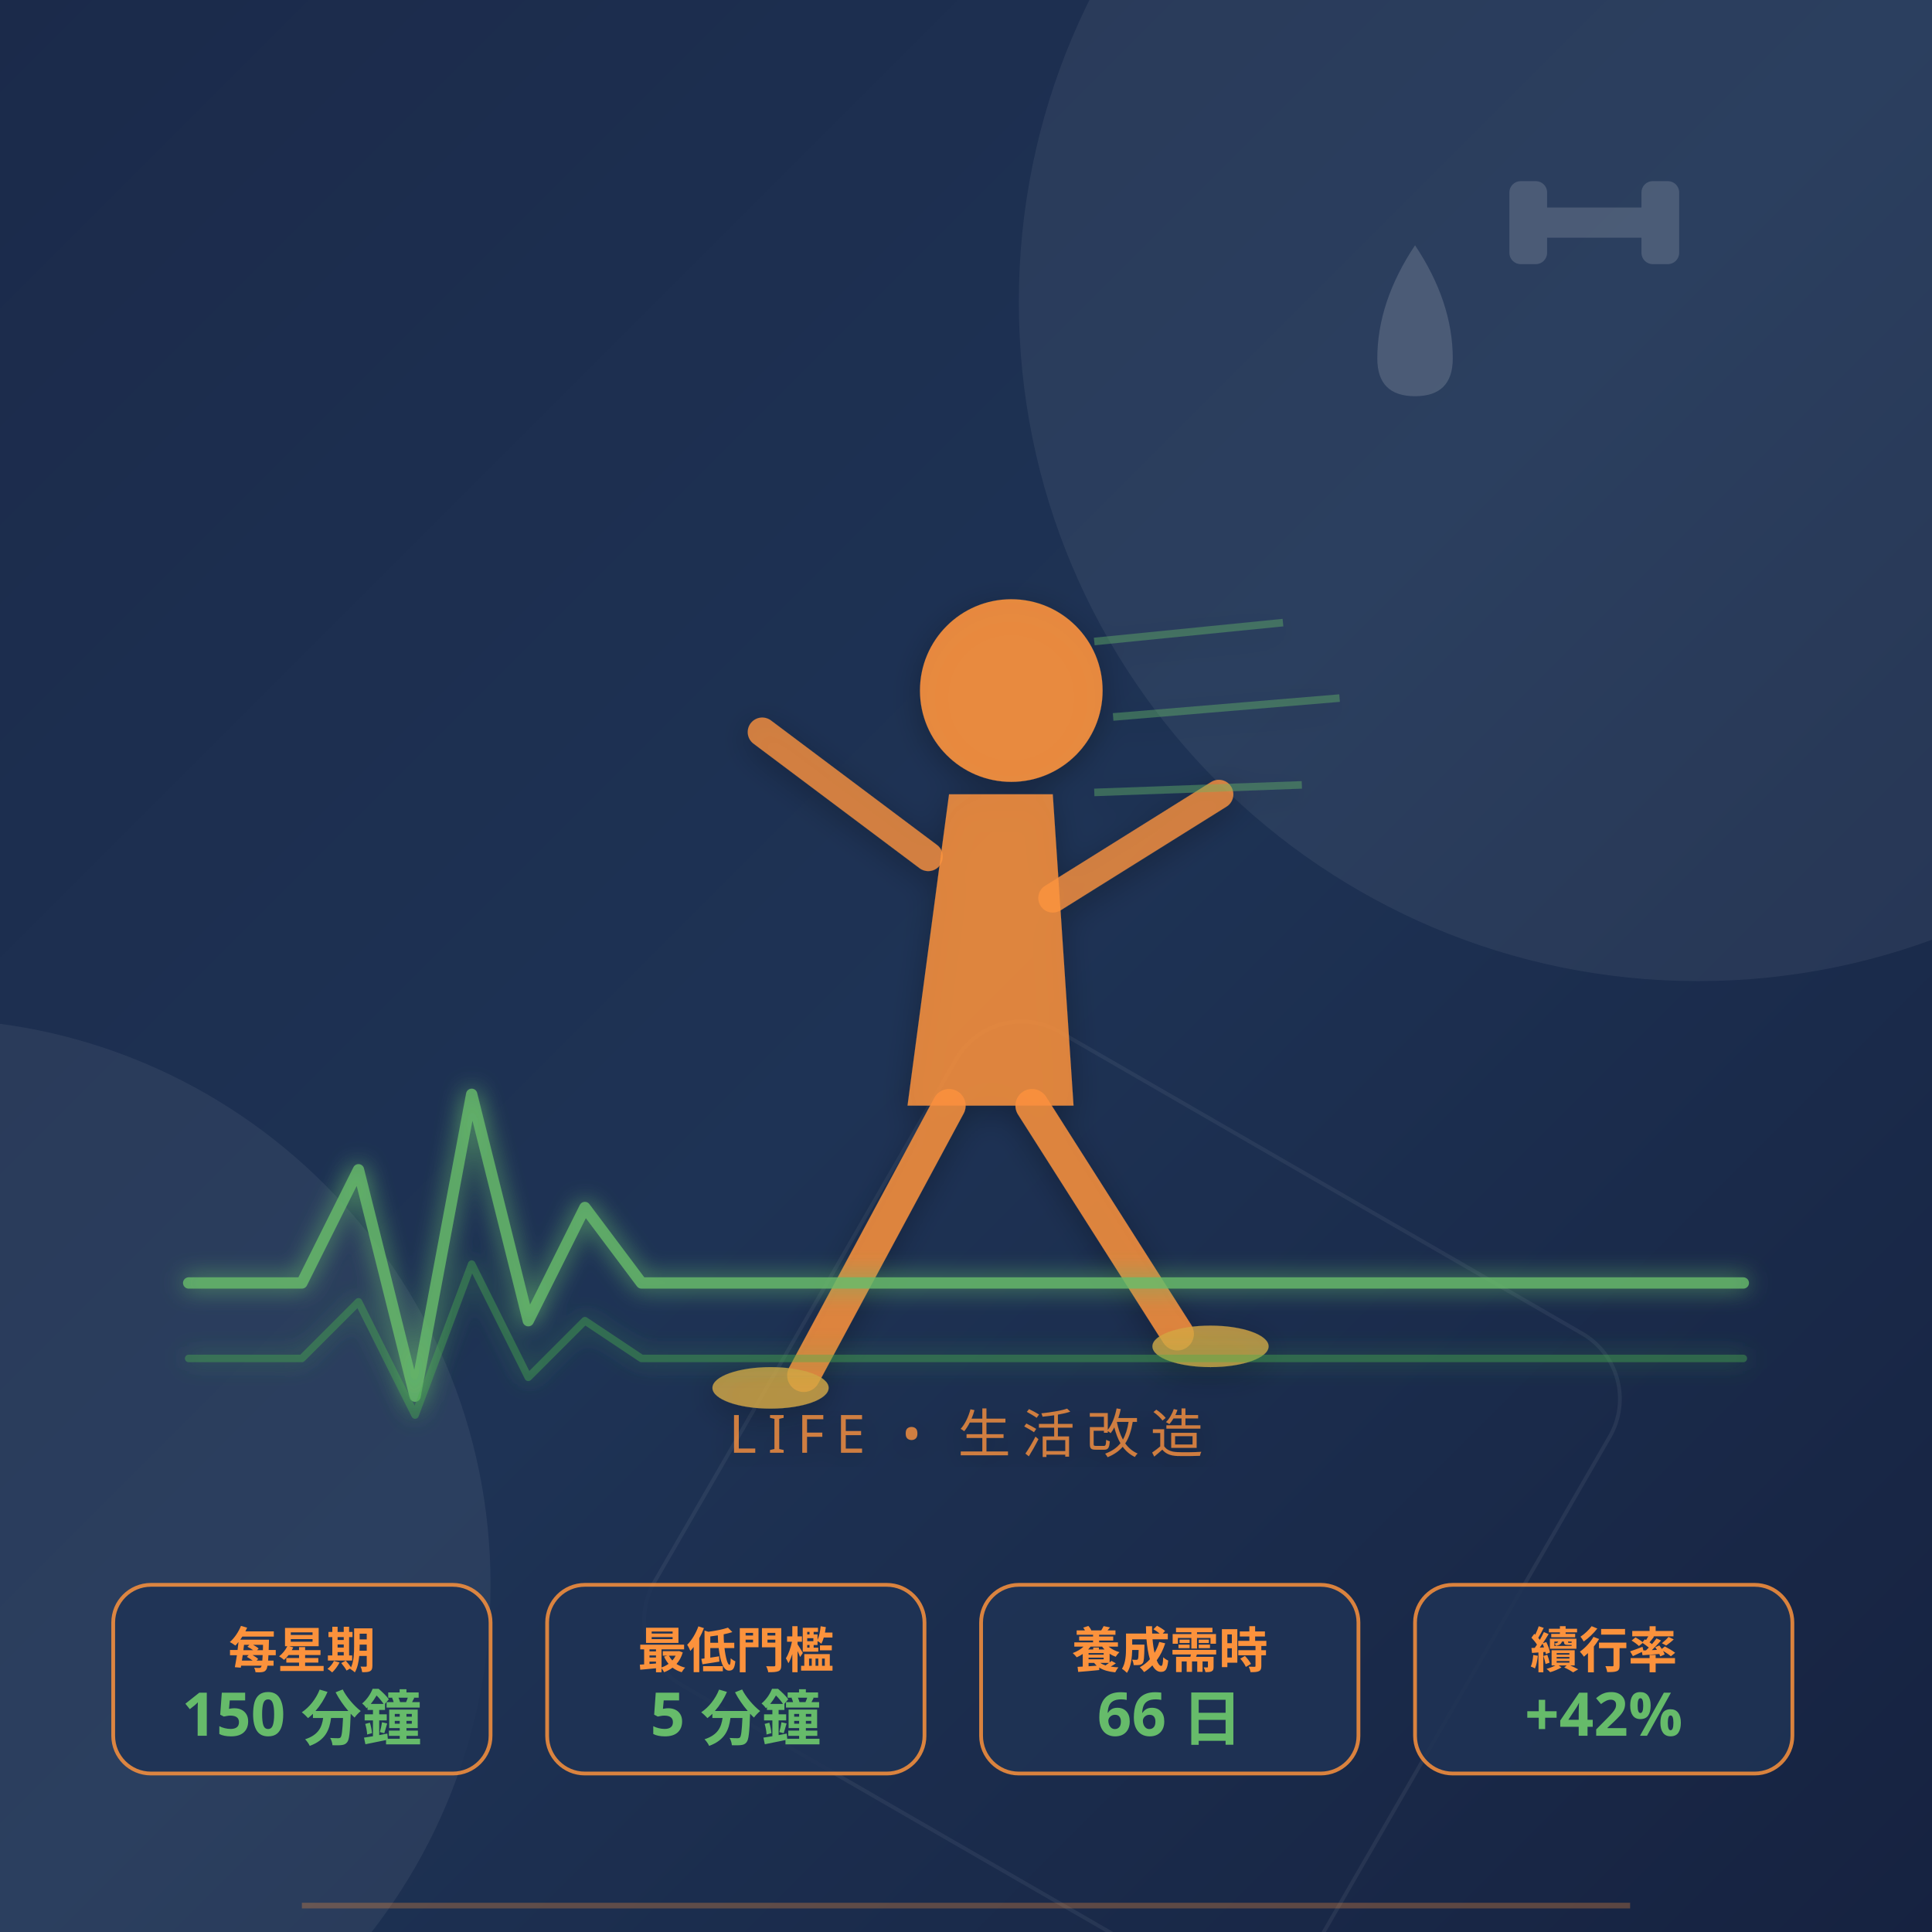
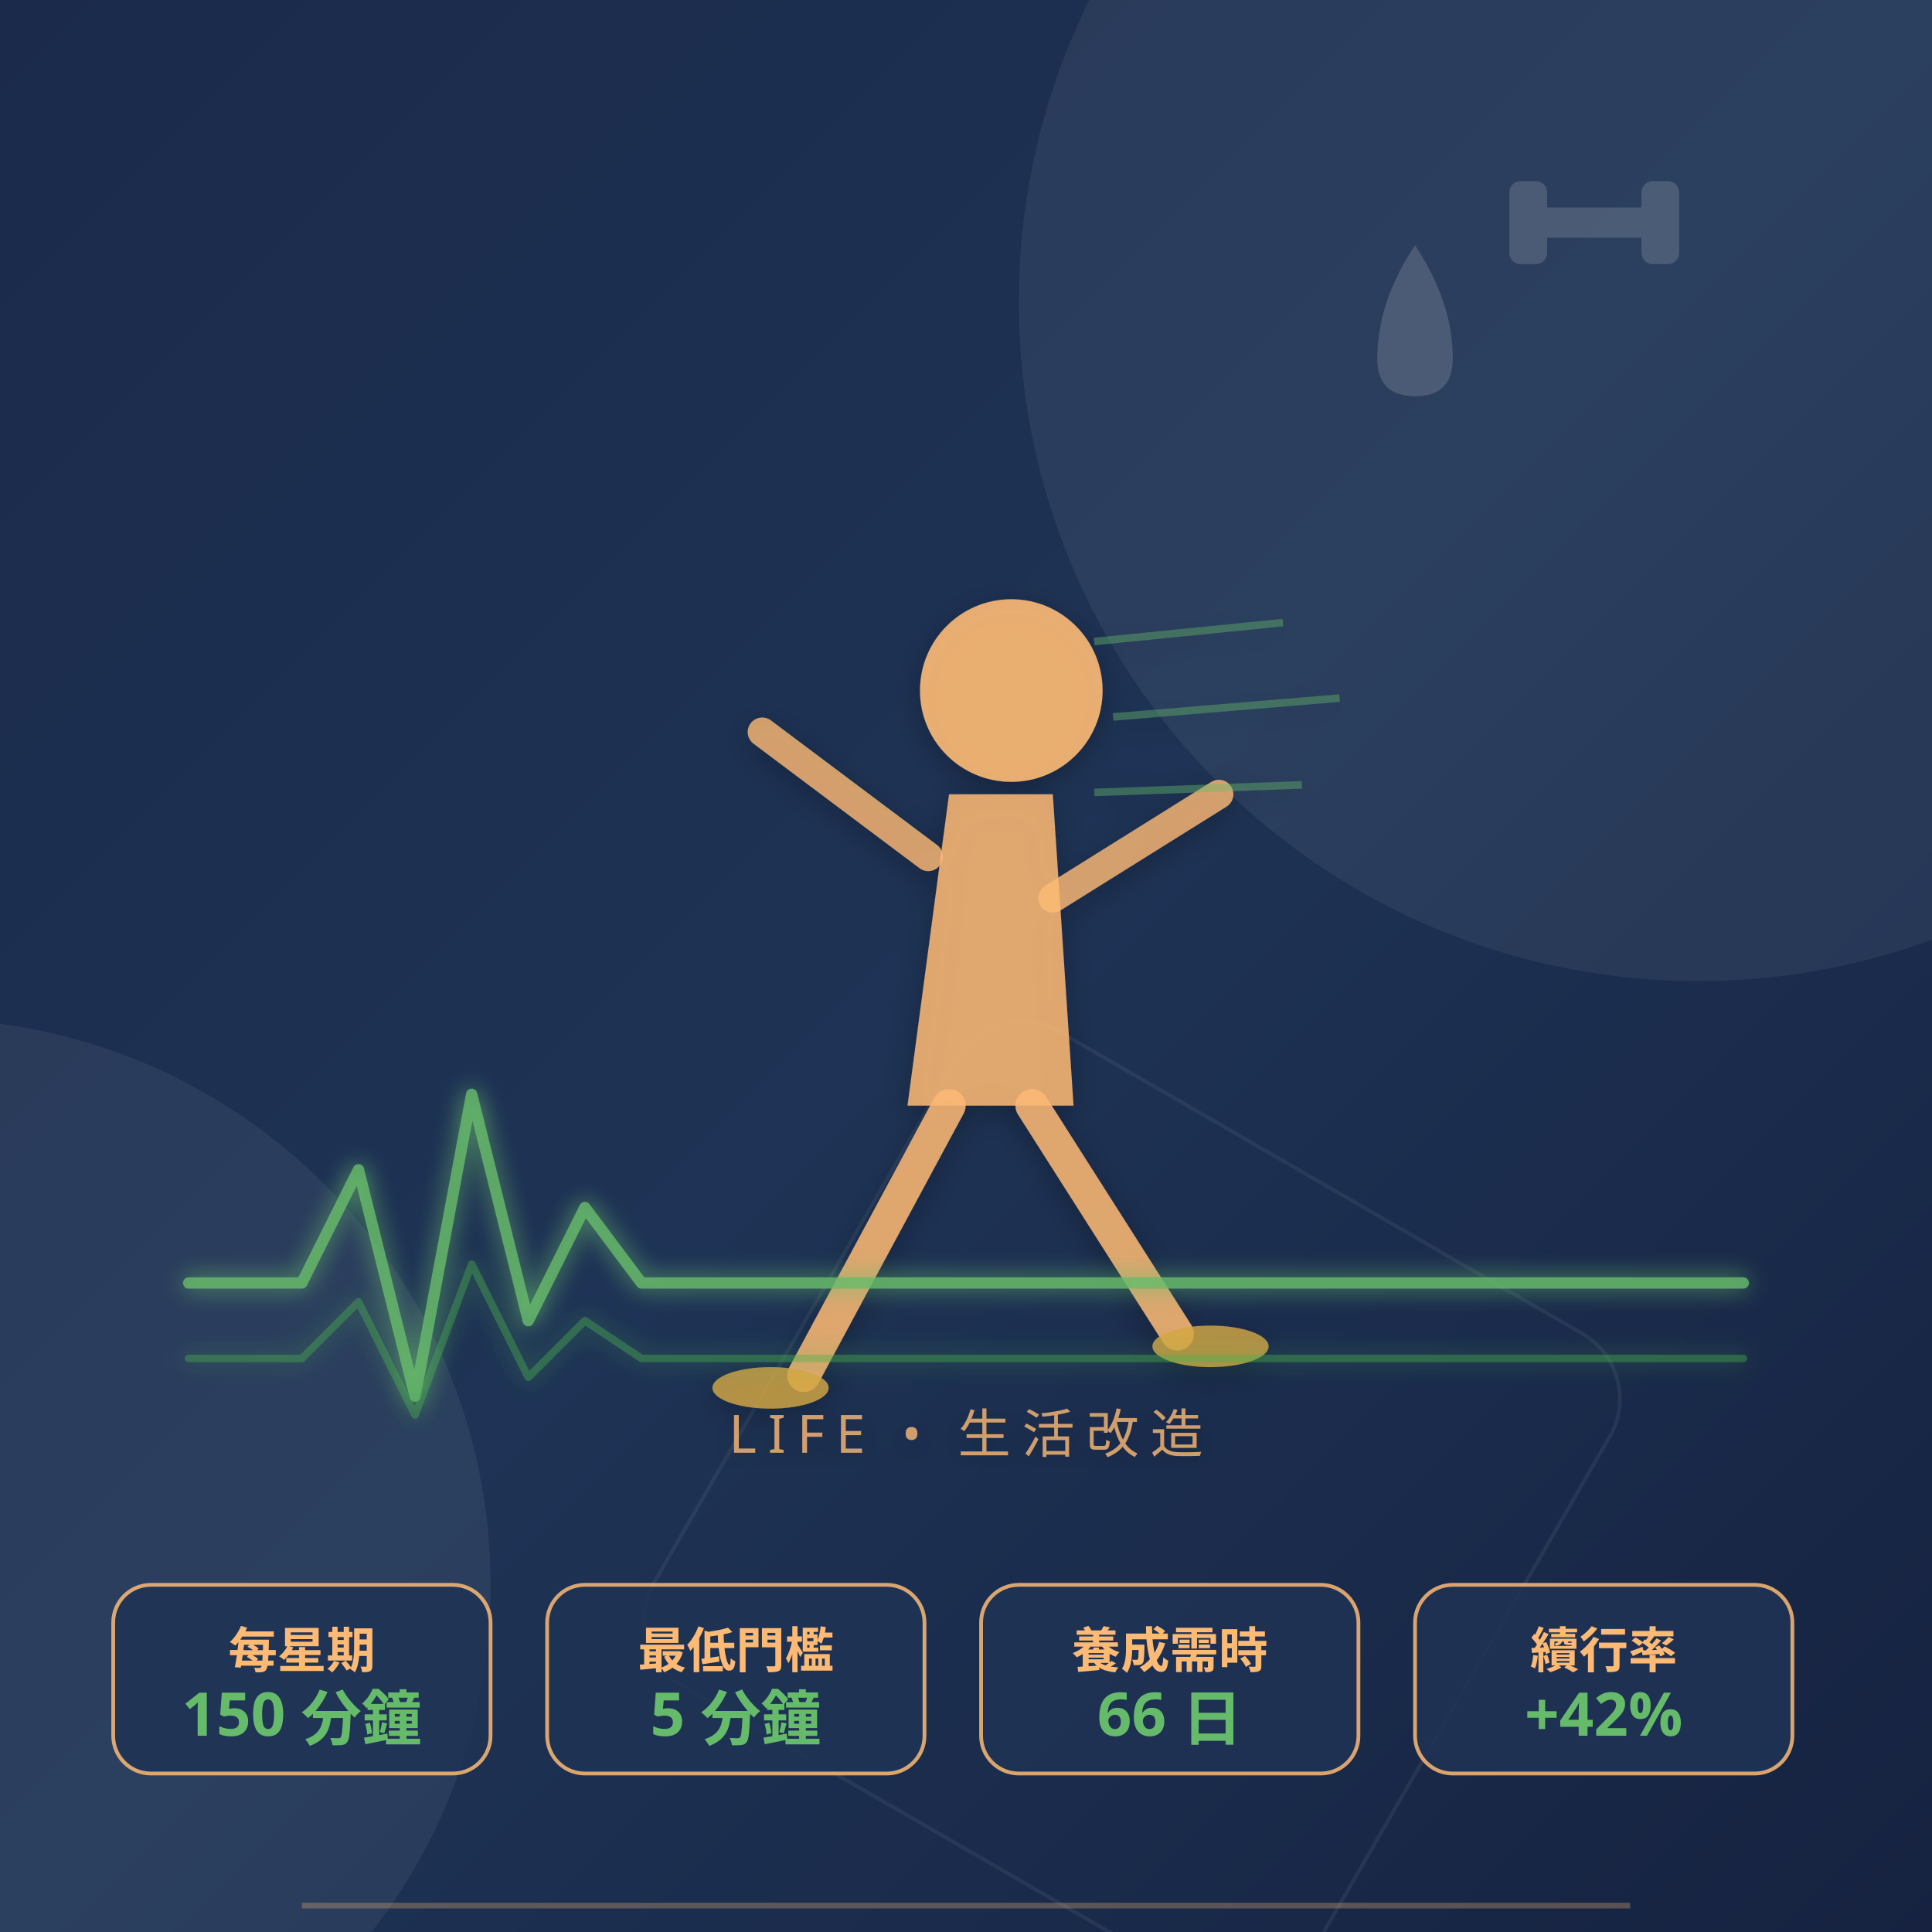
<svg xmlns="http://www.w3.org/2000/svg" viewBox="0 0 512 512" width="512" height="512">
  <defs>
    <linearGradient id="bg" x1="0" y1="0" x2="1" y2="1">
      <stop offset="0%" stop-color="#1B2A4A" />
      <stop offset="50%" stop-color="#1E3355" />
      <stop offset="100%" stop-color="#162240" />
    </linearGradient>
    <linearGradient id="goldGrad" x1="0" y1="0" x2="1" y2="0">
      <stop offset="0%" stop-color="#D4A843" />
-       <stop offset="100%" stop-color="#FB923C" />
+       <stop offset="100%" stop-color="#FDBA74" />
    </linearGradient>
    <linearGradient id="greenGrad" x1="0" y1="0" x2="0" y2="1">
      <stop offset="0%" stop-color="#4CAF50" />
      <stop offset="100%" stop-color="#2E7D32" />
    </linearGradient>
    <linearGradient id="accent" x1="0" y1="0" x2="0" y2="1">
      <stop offset="0%" stop-color="#66BB6A" />
      <stop offset="100%" stop-color="#43A047" />
    </linearGradient>
    <filter id="shadow" x="-10%" y="-10%" width="130%" height="130%">
      <feDropShadow dx="0" dy="2" stdDeviation="4" flood-opacity="0.3" flood-color="#000" />
    </filter>
    <filter id="glow">
      <feGaussianBlur stdDeviation="3" result="blur" />
      <feMerge>
        <feMergeNode in="blur" />
        <feMergeNode in="SourceGraphic" />
      </feMerge>
    </filter>
  </defs>
  <rect width="512" height="512" fill="url(#bg)" />
  <g opacity="0.06">
    <circle cx="450" cy="80" r="180" fill="#FFF" />
    <circle cx="-20" cy="420" r="150" fill="#FFF" />
    <rect x="200" y="300" width="200" height="200" rx="20" fill="none" stroke="#FFF" stroke-width="1" transform="rotate(30 300 400)" />
  </g>
  <g filter="url(#shadow)">
    <g transform="translate(180, 150) scale(1.1)">
-       <circle cx="80" cy="30" r="22" fill="#FB923C" opacity="0.9" />
-       <path d="M65 55 L55 130 L95 130 L90 55 Z" fill="#FB923C" opacity="0.85" />
-       <line x1="60" y1="70" x2="20" y2="40" stroke="#FB923C" stroke-width="7" stroke-linecap="round" opacity="0.8" />
-       <line x1="90" y1="80" x2="130" y2="55" stroke="#FB923C" stroke-width="7" stroke-linecap="round" opacity="0.8" />
-       <line x1="65" y1="130" x2="30" y2="195" stroke="#FB923C" stroke-width="8" stroke-linecap="round" opacity="0.85" />
-       <line x1="85" y1="130" x2="120" y2="185" stroke="#FB923C" stroke-width="8" stroke-linecap="round" opacity="0.85" />
+       <circle cx="80" cy="30" r="22" fill="#FDBA74" opacity="0.9" />
+       <path d="M65 55 L55 130 L95 130 L90 55 Z" fill="#FDBA74" opacity="0.85" />
+       <line x1="60" y1="70" x2="20" y2="40" stroke="#FDBA74" stroke-width="7" stroke-linecap="round" opacity="0.8" />
+       <line x1="90" y1="80" x2="130" y2="55" stroke="#FDBA74" stroke-width="7" stroke-linecap="round" opacity="0.8" />
+       <line x1="65" y1="130" x2="30" y2="195" stroke="#FDBA74" stroke-width="8" stroke-linecap="round" opacity="0.85" />
+       <line x1="85" y1="130" x2="120" y2="185" stroke="#FDBA74" stroke-width="8" stroke-linecap="round" opacity="0.85" />
      <ellipse cx="22" cy="198" rx="14" ry="5" fill="#D4A843" opacity="0.8" />
      <ellipse cx="128" cy="188" rx="14" ry="5" fill="#D4A843" opacity="0.8" />
    </g>
    <g stroke="#66BB6A" stroke-width="2" opacity="0.4">
      <line x1="290" y1="170" x2="340" y2="165" />
      <line x1="295" y1="190" x2="355" y2="185" />
      <line x1="290" y1="210" x2="345" y2="208" />
    </g>
  </g>
  <g filter="url(#glow)">
    <polyline points="50,340 80,340 95,310 110,370 125,290 140,350 155,320 170,340 462,340" fill="none" stroke="#66BB6A" stroke-width="3" stroke-linecap="round" stroke-linejoin="round" opacity="0.8" />
    <polyline points="50,360 80,360 95,345 110,375 125,335 140,365 155,350 170,360 462,360" fill="none" stroke="#4CAF50" stroke-width="2" stroke-linecap="round" stroke-linejoin="round" opacity="0.4" />
  </g>
  <g transform="translate(30, 420)">
-     <rect x="0" y="0" width="100" height="50" rx="10" fill="#1E3355" stroke="#FB923C" stroke-width="1" opacity="0.85" />
-     <text x="50" y="22" text-anchor="middle" fill="#FB923C" font-family="system-ui" font-size="13" font-weight="bold">每星期</text>
+     <rect x="0" y="0" width="100" height="50" rx="10" fill="#1E3355" stroke="#FDBA74" stroke-width="1" opacity="0.85" />
+     <text x="50" y="22" text-anchor="middle" fill="#FDBA74" font-family="system-ui" font-size="13" font-weight="bold">每星期</text>
    <text x="50" y="40" text-anchor="middle" fill="#66BB6A" font-family="system-ui" font-size="16" font-weight="bold">150 分鐘</text>
-     <rect x="115" y="0" width="100" height="50" rx="10" fill="#1E3355" stroke="#FB923C" stroke-width="1" opacity="0.85" />
-     <text x="165" y="22" text-anchor="middle" fill="#FB923C" font-family="system-ui" font-size="13" font-weight="bold">最低門檻</text>
+     <rect x="115" y="0" width="100" height="50" rx="10" fill="#1E3355" stroke="#FDBA74" stroke-width="1" opacity="0.85" />
+     <text x="165" y="22" text-anchor="middle" fill="#FDBA74" font-family="system-ui" font-size="13" font-weight="bold">最低門檻</text>
    <text x="165" y="40" text-anchor="middle" fill="#66BB6A" font-family="system-ui" font-size="16" font-weight="bold">5 分鐘</text>
-     <rect x="230" y="0" width="100" height="50" rx="10" fill="#1E3355" stroke="#FB923C" stroke-width="1" opacity="0.85" />
-     <text x="280" y="22" text-anchor="middle" fill="#FB923C" font-family="system-ui" font-size="13" font-weight="bold">養成需時</text>
+     <rect x="230" y="0" width="100" height="50" rx="10" fill="#1E3355" stroke="#FDBA74" stroke-width="1" opacity="0.85" />
+     <text x="280" y="22" text-anchor="middle" fill="#FDBA74" font-family="system-ui" font-size="13" font-weight="bold">養成需時</text>
    <text x="280" y="40" text-anchor="middle" fill="#66BB6A" font-family="system-ui" font-size="16" font-weight="bold">66 日</text>
-     <rect x="345" y="0" width="100" height="50" rx="10" fill="#1E3355" stroke="#FB923C" stroke-width="1" opacity="0.85" />
-     <text x="395" y="22" text-anchor="middle" fill="#FB923C" font-family="system-ui" font-size="13" font-weight="bold">續行率</text>
+     <rect x="345" y="0" width="100" height="50" rx="10" fill="#1E3355" stroke="#FDBA74" stroke-width="1" opacity="0.85" />
+     <text x="395" y="22" text-anchor="middle" fill="#FDBA74" font-family="system-ui" font-size="13" font-weight="bold">續行率</text>
    <text x="395" y="40" text-anchor="middle" fill="#66BB6A" font-family="system-ui" font-size="16" font-weight="bold">+42%</text>
  </g>
  <g opacity="0.15">
    <rect x="405" y="55" width="35" height="8" rx="4" fill="#FFF" />
    <rect x="400" y="48" width="10" height="22" rx="3" fill="#FFF" />
    <rect x="435" y="48" width="10" height="22" rx="3" fill="#FFF" />
    <path d="M365 95 Q365 80 375 65 Q385 80 385 95 Q385 105 375 105 Q365 105 365 95Z" fill="#FFF" />
  </g>
  <g filter="url(#shadow)">
-     <text x="256" y="385" text-anchor="middle" fill="#FB923C" font-family="system-ui" font-size="14" opacity="0.8" letter-spacing="3">LIFE • 生活改造</text>
+     <text x="256" y="385" text-anchor="middle" fill="#FDBA74" font-family="system-ui" font-size="14" opacity="0.8" letter-spacing="3">LIFE • 生活改造</text>
  </g>
-   <line x1="80" y1="505" x2="432" y2="505" stroke="#FB923C" stroke-width="1.5" opacity="0.3" />
+   <line x1="80" y1="505" x2="432" y2="505" stroke="#FDBA74" stroke-width="1.5" opacity="0.3" />
</svg>
